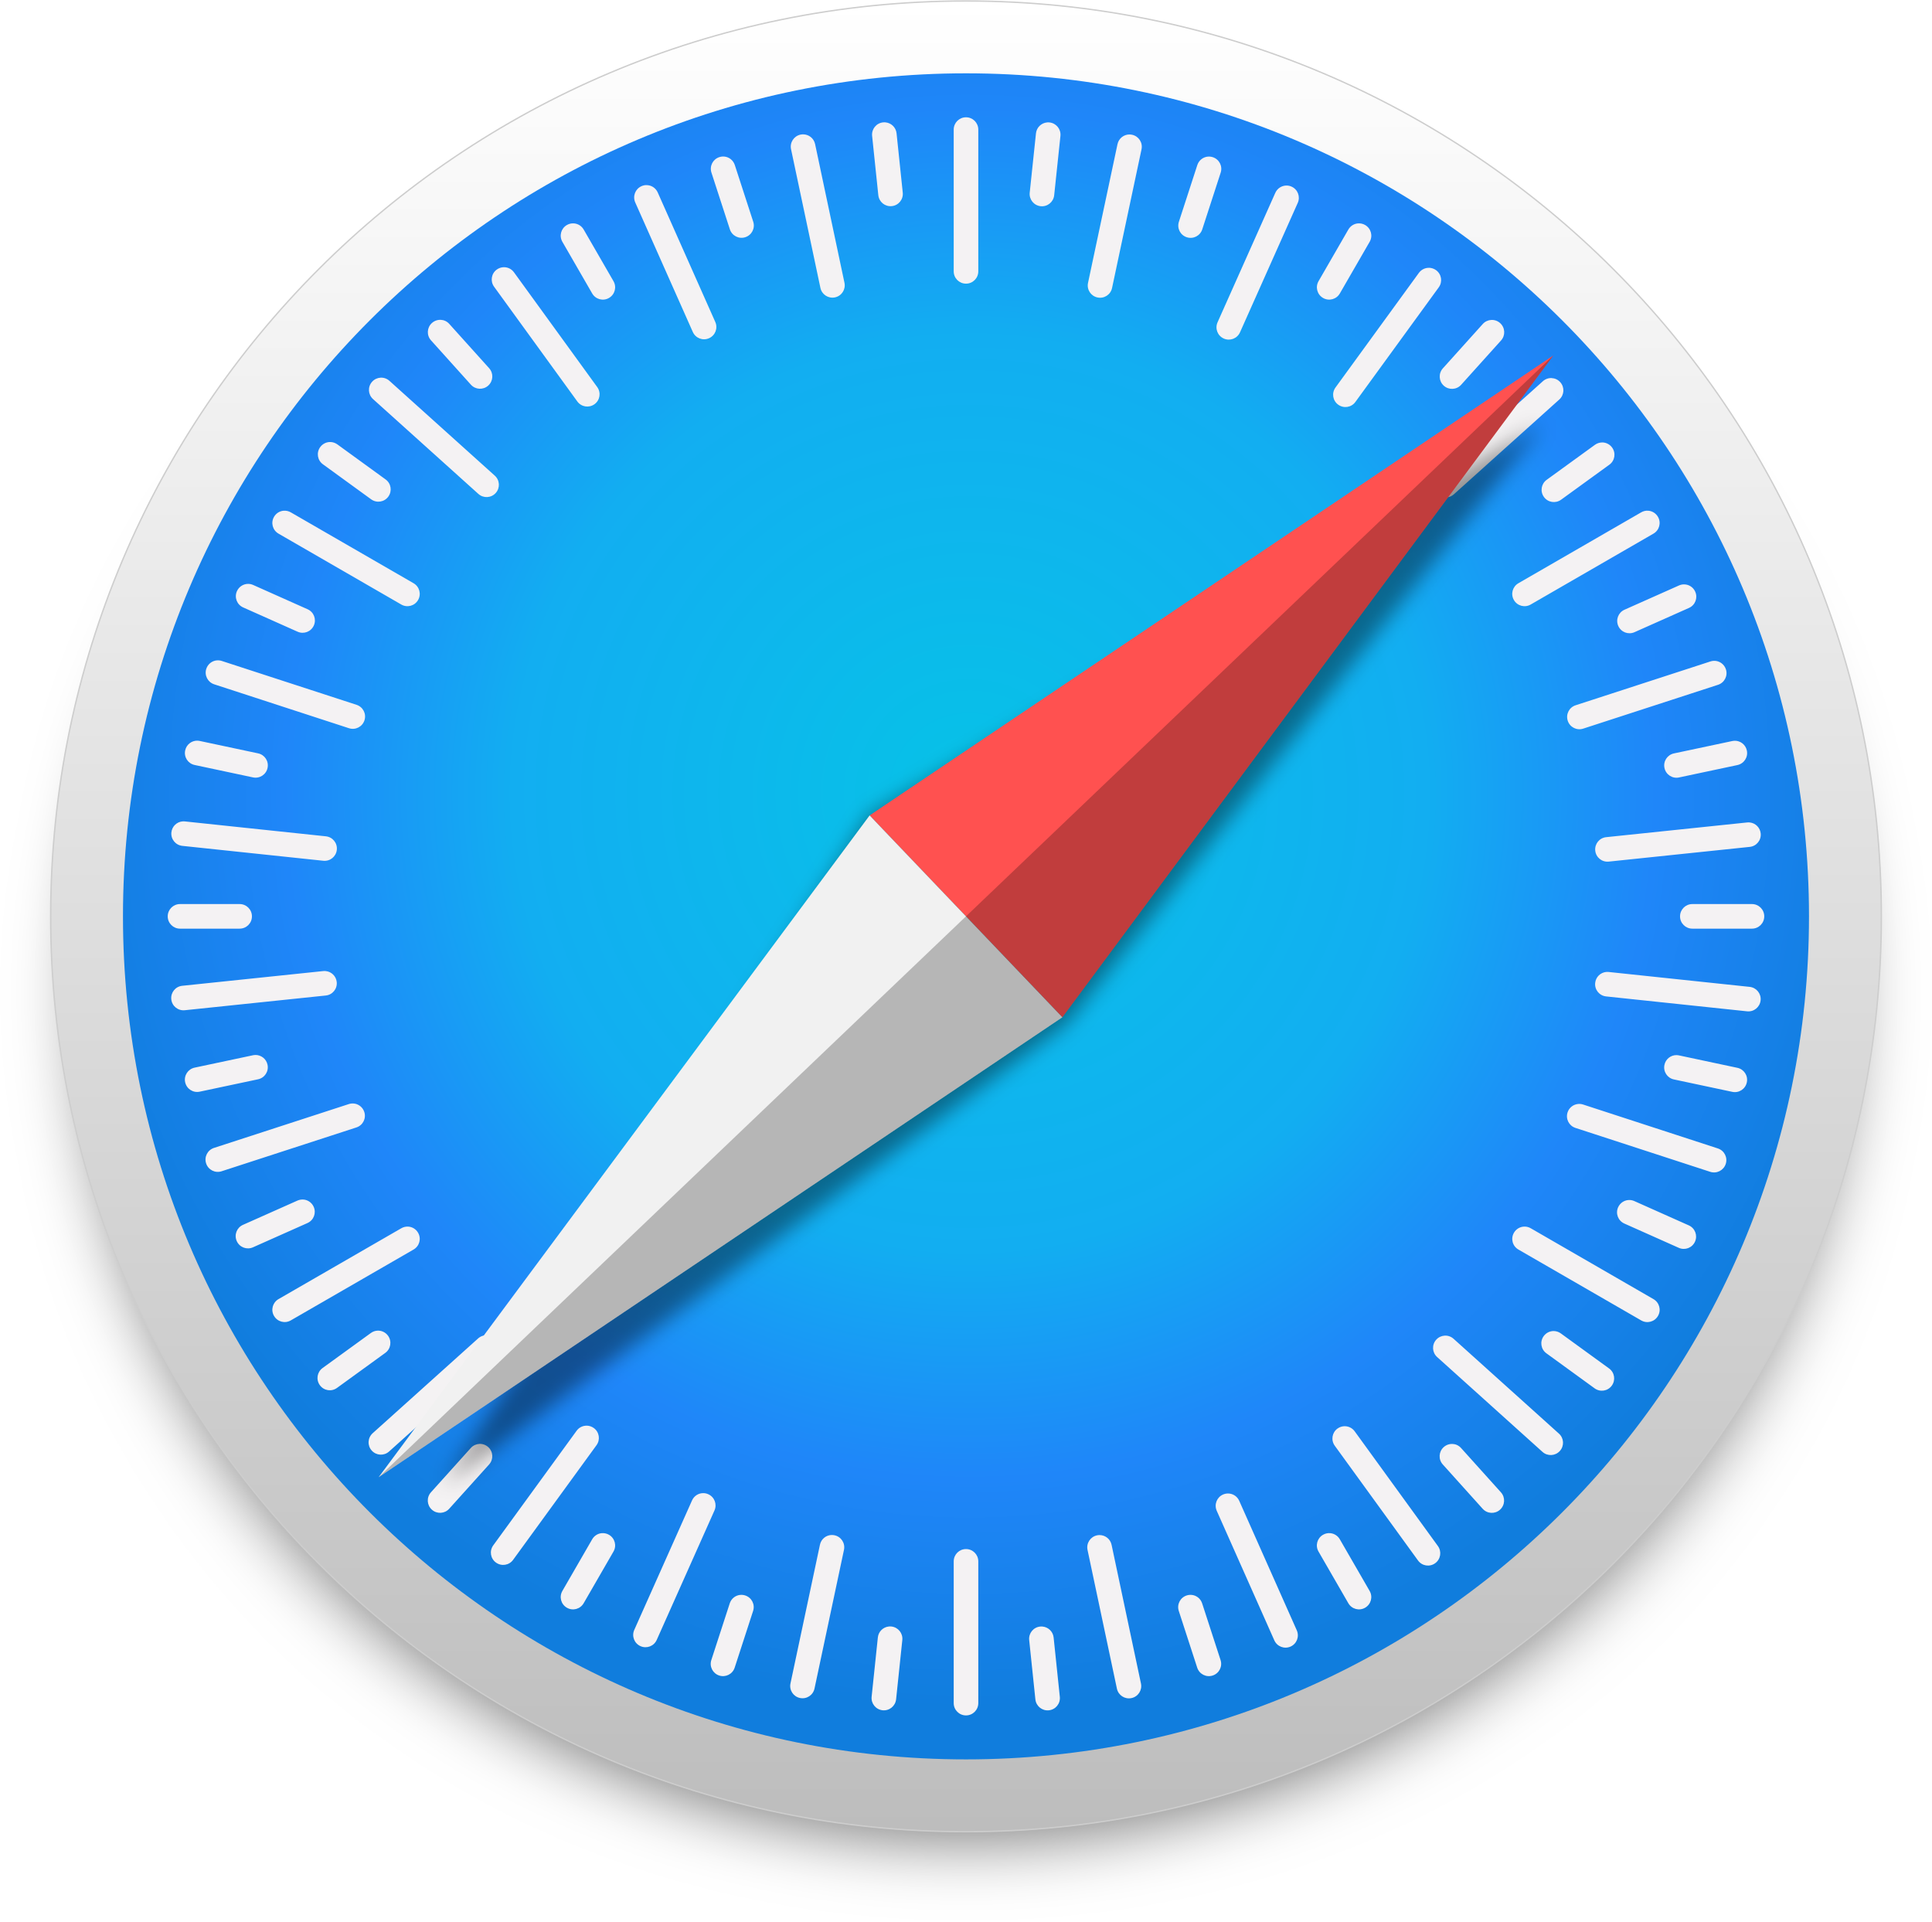
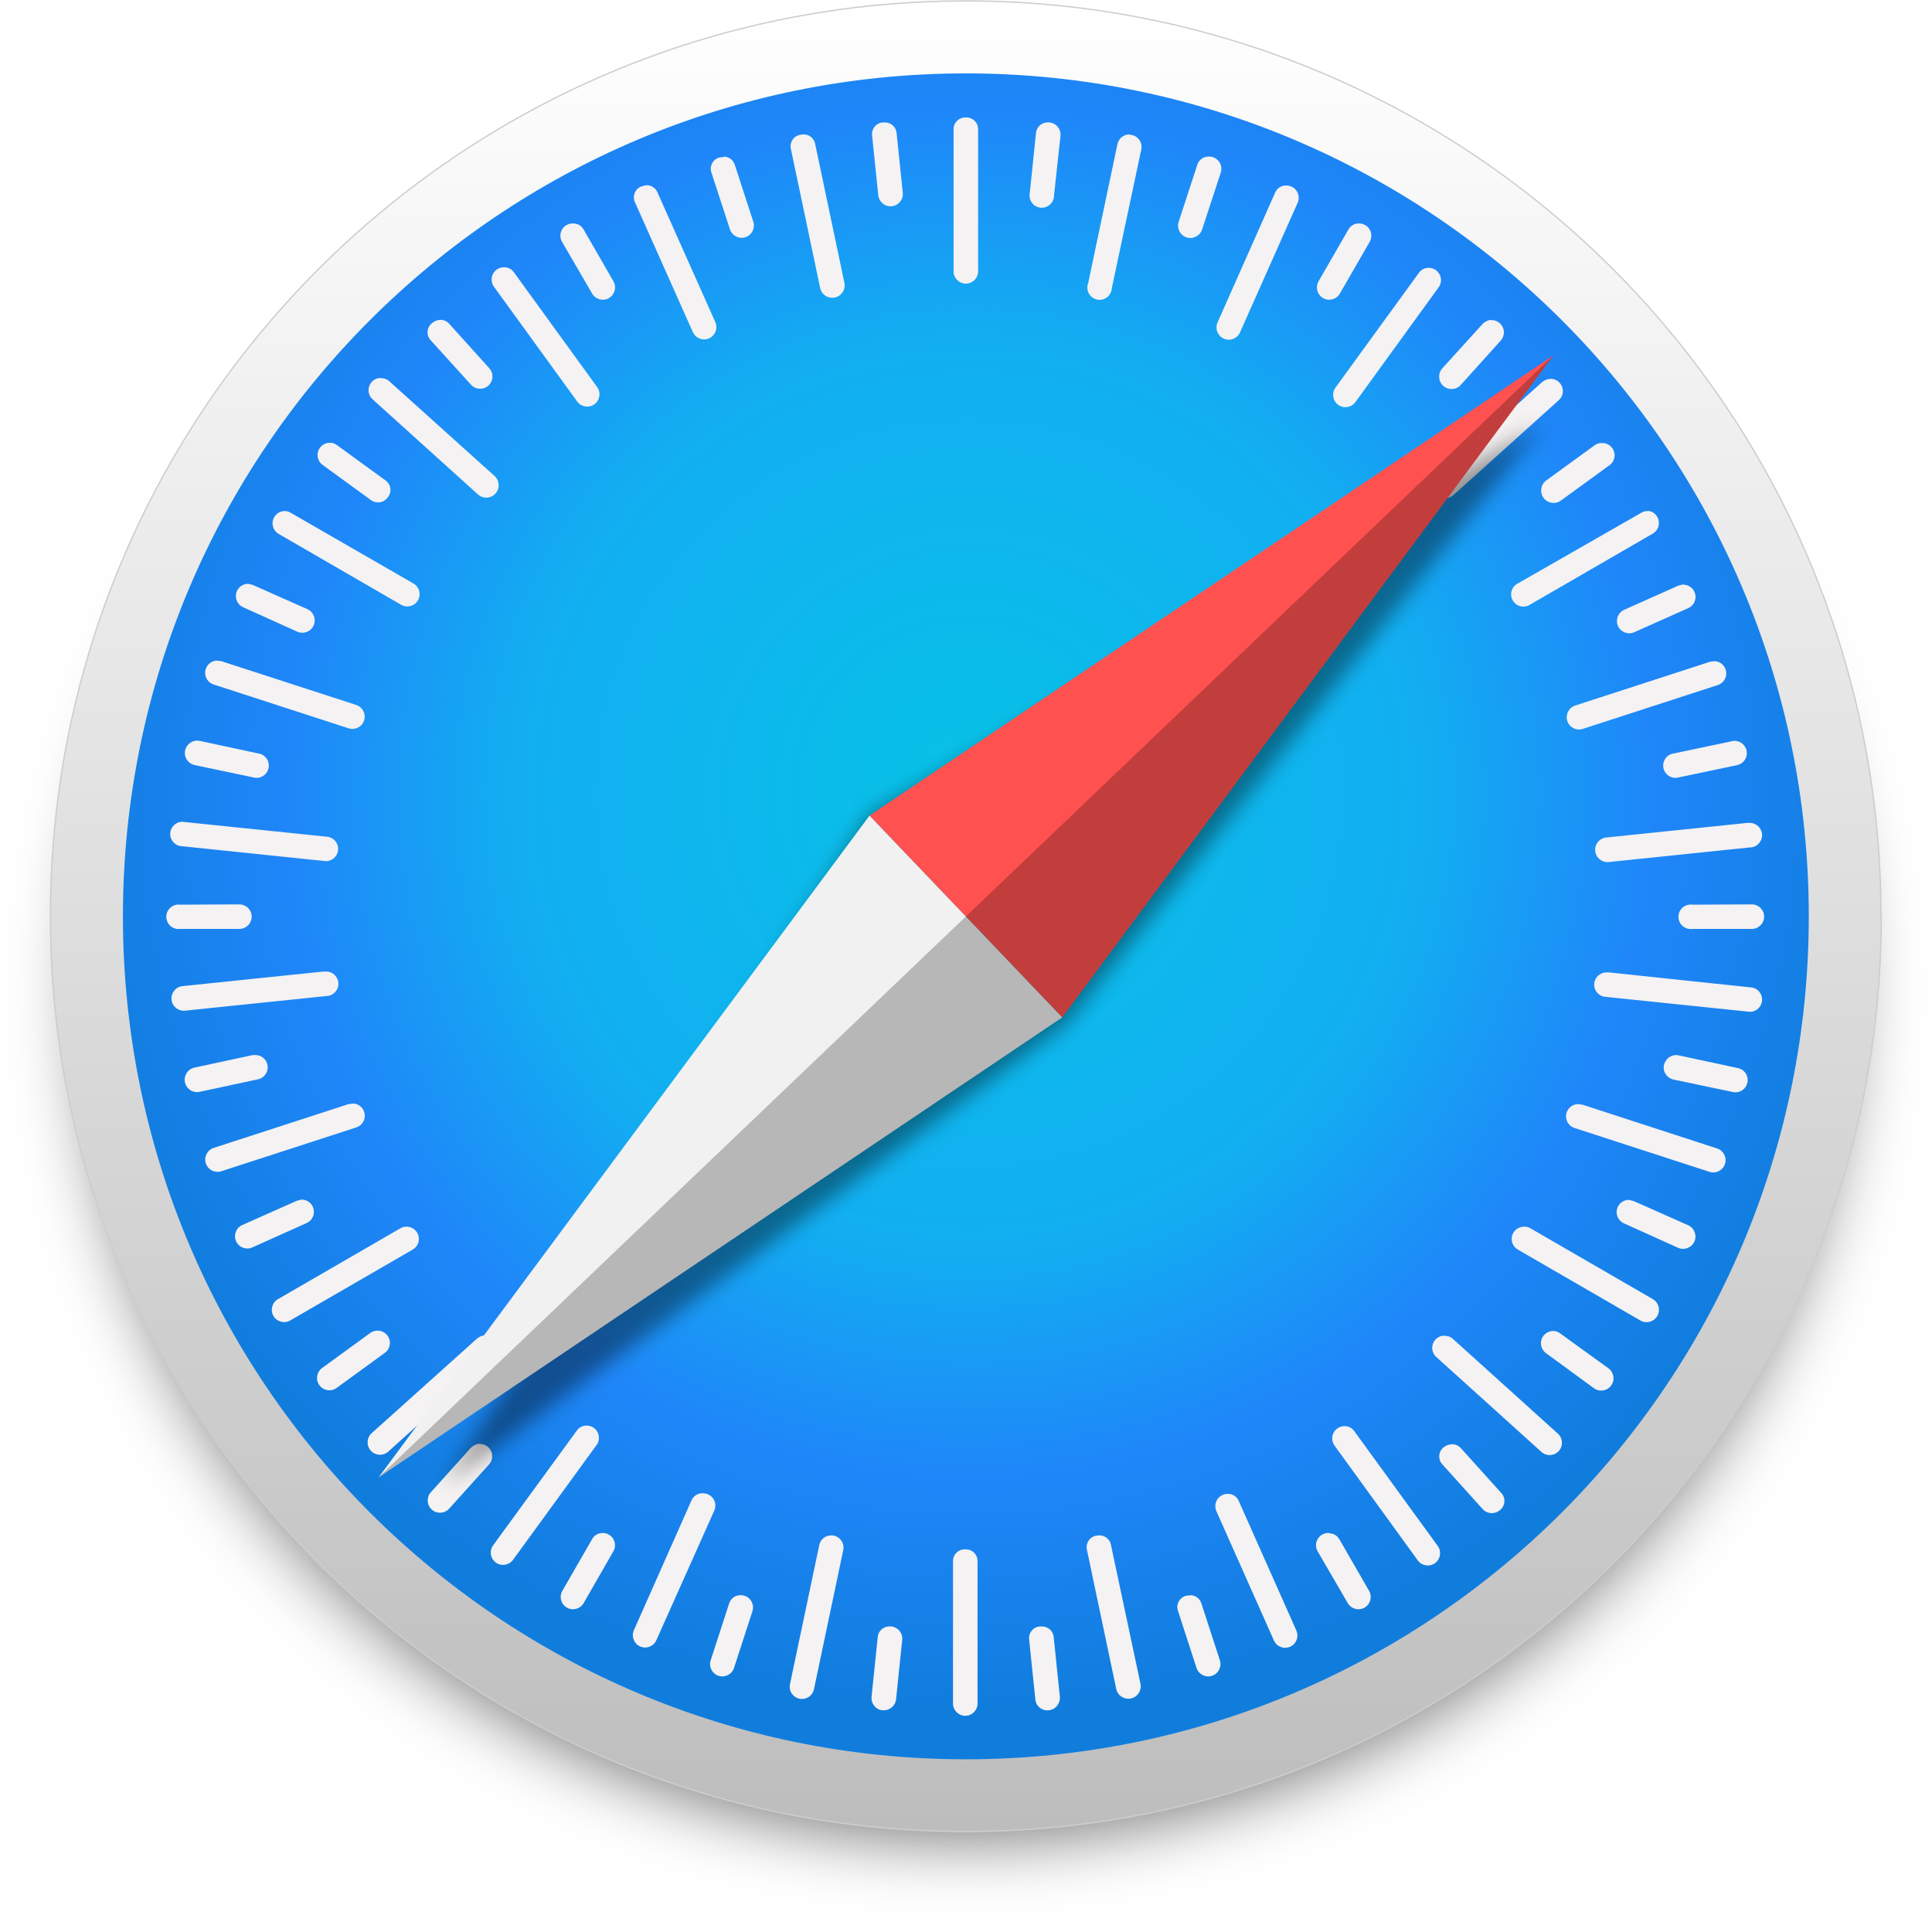
- <svg xmlns="http://www.w3.org/2000/svg" xmlns:xlink="http://www.w3.org/1999/xlink" width="66.166mm" height="65.804mm" viewBox="0 0 66.166 65.804">
+ <svg xmlns="http://www.w3.org/2000/svg" xmlns:xlink="http://www.w3.org/1999/xlink" width="250.08" height="248.71" viewBox="0 0 66.17 65.8">
  <defs>
    <linearGradient id="b">
      <stop offset="0" stop-color="#06c2e7" />
      <stop offset=".25" stop-color="#0db8ec" />
      <stop offset=".5" stop-color="#12aef1" />
      <stop offset=".75" stop-color="#1f86f9" />
      <stop offset="1" stop-color="#107ddd" />
    </linearGradient>
    <linearGradient id="a">
      <stop offset="0" stop-color="#bdbdbd" />
      <stop offset="1" stop-color="#fff" />
    </linearGradient>
-     <linearGradient xlink:href="#a" id="d" x1="412.975" x2="412.975" y1="237.608" y2="59.392" gradientTransform="translate(206.7902 159.7726) scale(.35154)" gradientUnits="userSpaceOnUse" />
-     <filter id="f" width="1.042" height="1.045" x="-.021" y="-.022" color-interpolation-filters="sRGB">
-       <feGaussianBlur stdDeviation=".958" />
+     <linearGradient xlink:href="#a" id="d" x1="412.98" x2="412.98" y1="237.61" y2="59.39" gradientTransform="translate(206.79 159.77)scale(.35154)" gradientUnits="userSpaceOnUse" />
+     <filter id="f" width="1.04" height="1.04" x="-.02" y="-.02" color-interpolation-filters="sRGB">
+       <feGaussianBlur stdDeviation=".96" />
    </filter>
-     <filter id="c" width="1.096" height="1.096" x="-.048" y="-.048" color-interpolation-filters="sRGB">
-       <feGaussianBlur stdDeviation="3.564" />
+     <filter id="c" width="1.1" height="1.1" x="-.05" y="-.05" color-interpolation-filters="sRGB">
+       <feGaussianBlur stdDeviation="3.56" />
    </filter>
-     <radialGradient xlink:href="#b" id="e" cx="413.061" cy="136.818" r="82.125" fx="413.061" fy="136.818" gradientTransform="translate(194.5447 155.5804) scale(.38143)" gradientUnits="userSpaceOnUse" />
+     <radialGradient xlink:href="#b" id="e" cx="413.06" cy="136.82" r="82.13" fx="413.06" fy="136.82" gradientTransform="translate(194.54 155.58)scale(.38143)" gradientUnits="userSpaceOnUse" />
  </defs>
-   <path d="M502.083 148.5a89.108 89.108 0 0 1-89.108 89.108A89.108 89.108 0 0 1 323.867 148.5 89.108 89.108 0 0 1 412.975 59.392 89.108 89.108 0 0 1 502.083 148.5Z" filter="url(#c)" opacity=".53" paint-order="markers stroke fill" transform="matrix(.33865 0 0 .3261 -106.7696 -14.47833)" />
-   <path fill="url(#d)" stroke="#cdcdcd" stroke-linecap="round" stroke-linejoin="round" stroke-width=".093" d="M383.294 211.977a31.325 31.325 0 0 1-31.325 31.325 31.325 31.325 0 0 1-31.325-31.325 31.325 31.325 0 0 1 31.325-31.325 31.325 31.325 0 0 1 31.325 31.325z" paint-order="markers stroke fill" transform="translate(-318.8856 -180.595)" />
-   <path fill="url(#e)" d="M380.839 211.977a28.871 28.871 0 0 1-28.871 28.871 28.871 28.871 0 0 1-28.871-28.871 28.871 28.871 0 0 1 28.871-28.871 28.871 28.871 0 0 1 28.871 28.871z" paint-order="markers stroke fill" transform="translate(-318.8856 -180.595)" />
-   <path fill="#f4f2f3" d="M33.083 4.017c-.233 0-.421.188-.421.421V9.293c0 .233.188.421.421.421.233 0 .421-.188.421-.421V4.438c0-.233-.188-.421-.421-.421zm-2.754.174c-.028-.003-.057-.003-.086 0-.232.024-.399.23-.375.462l.212 2.031c.024.232.23.399.462.375.232-.024.399-.23.375-.462l-.212-2.031c-.021-.203-.182-.356-.377-.375zm5.527.002c-.195.019-.356.172-.377.375l-.214 2.031c-.024.232.143.438.375.463.232.024.438-.143.463-.375l.214-2.031c.024-.232-.143-.438-.375-.463-.029-.003-.058-.003-.085-.001zm-8.355.408c-.028 0-.057.003-.085.009-.228.048-.373.271-.325.499l1.006 4.75c.048.228.271.373.499.325.228-.048.373-.271.325-.499l-1.006-4.75c-.042-.2-.218-.335-.414-.334zm11.184.004c-.196-.002-.372.134-.414.334l-1.009 4.749c-.049.228.096.451.324.499.228.049.451-.096.499-.324l1.009-4.749c.049-.228-.096-.451-.324-.499-.029-.006-.057-.009-.085-.009zM24.801 5.362c-.054-.005-.111.001-.166.019-.222.072-.342.308-.27.53l.631 1.942c.072.222.309.342.53.27.222-.072.342-.309.27-.53l-.631-1.942c-.054-.166-.201-.276-.364-.29zm16.568.001c-.163.014-.31.123-.364.29l-.631 1.942c-.072.222.048.458.27.53.222.072.458-.048.53-.27l.631-1.942c.072-.222-.048-.458-.27-.53-.055-.018-.112-.024-.166-.019zm-19.237.976c-.055.001-.11.013-.163.037-.213.095-.308.342-.214.556l1.972 4.437c.095.213.342.308.556.214.213-.095.309-.342.214-.556l-1.972-4.437c-.071-.16-.228-.254-.392-.25zm21.937.015c-.164-.003-.321.09-.393.25l-1.978 4.434c-.095.213-0.0.461.213.556.213.095.461 0.0.556-.213L44.445 6.947c.095-.213 0-.461-.213-.556-.053-.024-.109-.036-.163-.037zM19.654 7.65c-.081-.006-.164.012-.24.056-.202.117-.271.373-.154.575l1.021 1.769c.117.202.373.271.575.154.202-.117.271-.373.154-.575L19.989 7.86c-.073-.126-.2-.2-.335-.21zm26.859 0c-.135.009-.262.084-.335.21l-1.021 1.769c-.117.202-.048.458.154.575.202.117.458.048.575-.154l1.021-1.769c.117-.202.048-.458-.154-.575-.076-.044-.159-.061-.24-.056zM17.247 9.151c-.081.003-.162.029-.233.08-.189.137-.23.399-.093.588l2.851 3.93c.137.189.399.23.588.094.189-.137.23-.399.093-.588l-2.851-3.93c-.086-.118-.22-.178-.355-.174zm31.701.021c-.135-.005-.269.056-.355.173l-2.856 3.926c-.137.189-.096.451.093.588.189.137.451.096.588-.093l2.856-3.926c.137-.189.096-.451-.093-.588-.071-.051-.152-.078-.233-.081zm-33.852 1.782c-.107-.006-.217.03-.304.108-.173.156-.187.421-.031.594l1.366 1.518c.156.173.421.187.594.031.173-.156.187-.421.031-.595l-1.366-1.518c-.078-.087-.183-.134-.291-.139zm35.976.003c-.107.006-.213.052-.291.139l-1.366 1.518c-.156.173-.142.439.031.595.173.156.438.142.594-.031l1.367-1.518c.156-.173.142-.439-.031-.595-.087-.078-.196-.114-.304-.108zm-38.037 1.977c-.107.006-.213.052-.291.139-.156.173-.142.438.031.594l3.608 3.248c.173.156.438.142.594-.031.156-.173.142-.438-.031-.594l-3.609-3.248c-.087-.078-.196-.114-.304-.108zm40.108.014c-.107-.006-.217.03-.304.108l-3.611 3.246c-.173.156-.188.421-.032.594.156.173.421.188.595.032l3.611-3.246c.173-.156.188-.421.032-.594-.078-.087-.183-.134-.291-.139zm-41.822 2.19c-.135-.005-.269.056-.355.174-.137.189-.096.451.093.588l1.652 1.2c.189.137.451.096.588-.093.137-.189.096-.451-.093-.588l-1.652-1.2c-.071-.051-.152-.078-.233-.081zm43.535.015c-.081.003-.162.029-.233.08l-1.653 1.199c-.189.137-.231.399-.094.588.137.189.399.23.588.093l1.653-1.199c.189-.137.23-.399.093-.588-.086-.118-.22-.178-.355-.174zM9.719 17.49c-.135.009-.262.084-.335.21-.117.202-.048.458.154.575l4.205 2.428c.202.117.458.048.575-.154.117-.202.048-.458-.154-.575l-4.205-2.428c-.076-.044-.159-.061-.24-.056zm46.727 0c-.081-.006-.164.012-.24.056l-4.205 2.428c-.202.117-.271.373-.154.575.117.202.373.271.575.154l4.205-2.428c.202-.117.271-.373.154-.575-.073-.126-.2-.2-.335-.21zm-47.939 2.506c-.164-.004-.321.09-.393.25-.095.213-0.0.461.213.556l1.865.832c.213.095.461 0.0.556-.213.095-.213-0-.461-.213-.556l-1.865-.832c-.053-.024-.109-.036-.163-.037zm49.158.017c-.055.001-.11.013-.164.037l-1.866.831c-.213.095-.308.343-.213.556.095.213.343.308.556.213l1.866-.831c.213-.095.308-.343.213-.556-.071-.16-.228-.253-.392-.25zM7.429 22.615c-.163.014-.31.123-.364.289-.072.222.048.458.27.531l4.616 1.504c.222.072.458-.048.531-.27.072-.222-.048-.458-.27-.531L7.595 22.635c-.055-.018-.112-.024-.166-.019zm51.315.018c-.054-.005-.111.001-.166.019l-4.617 1.501c-.222.072-.342.309-.27.53.072.222.309.342.53.27l4.617-1.501c.222-.072.342-.309.27-.53-.054-.166-.201-.276-.364-.29zM6.756 25.365c-.196-.002-.372.134-.414.334-.049.228.096.451.324.499l1.998.425c.228.049.451-.096.499-.324.049-.228-.096-.451-.324-.499l-1.998-.425c-.029-.006-.057-.009-.085-.009zm52.655.004c-.028 0-.056.004-.085.009l-1.998.424c-.228.049-.373.271-.324.499.049.228.271.373.499.324l1.998-.424c.228-.049.373-.271.324-.499-.042-.2-.218-.335-.414-.334zM6.247 28.13c-.195.019-.356.172-.377.375-.025.232.142.438.374.463l4.828.51c.232.025.438-.142.463-.374.025-.232-.142-.438-.374-.463l-4.828-.51c-.029-.003-.058-.003-.085-0zm53.676.036c-.028-.003-.057-.003-.086 0l-4.829.504c-.232.024-.399.23-.375.462.024.232.23.399.462.375l4.829-.504c.232-.024.399-.23.375-.462-.021-.203-.182-.356-.377-.375zM6.165 30.961c-.233 0-.421.188-.421.421 0 .233.188.421.421.421h2.042c.233 0 .421-.188.421-.421 0-.233-.188-.421-.421-.421zm51.793 0c-.233 0-.421.188-.421.421 0.0.233.188.421.421.421h2.042c.233 0 .421-.188.421-.421 0-.233-.188-.421-.421-.421zM11.155 33.256c-.028-.003-.056-.003-.085 0l-4.829.504c-.232.024-.399.23-.375.462.024.232.23.399.462.375l4.829-.504c.232-.024.399-.23.375-.462-.021-.203-.182-.356-.377-.375zm43.853.03c-.195.019-.356.172-.377.375-.025.232.142.438.374.463l4.828.51c.232.025.438-.143.463-.374.025-.232-.143-.438-.374-.463l-4.828-.51c-.029-.003-.058-.003-.086-0zm-46.26 2.844c-.028 0-.057.003-.085.009l-1.998.424c-.228.049-.373.271-.324.499.049.228.271.373.499.324l1.998-.424c.228-.049.373-.271.324-.499-.042-.2-.218-.335-.414-.334zm48.669.004c-.196-.002-.372.134-.414.334-.049.228.096.451.324.499l1.998.425c.228.049.451-.096.499-.324.049-.228-.096-.451-.324-.499l-1.998-.425c-.029-.006-.057-.009-.085-.009zm-45.305 1.658c-.054-.005-.111.001-.166.019L7.329 39.312c-.222.072-.342.309-.27.53.072.222.309.342.53.27l4.617-1.501c.222-.072.342-.309.27-.53-.054-.166-.201-.276-.364-.29zm41.937.015c-.163.014-.31.123-.364.289-.072.222.048.458.27.531l4.616 1.504c.222.072.458-.048.531-.27.072-.222-.048-.458-.27-.531l-4.616-1.504c-.055-.018-.112-.024-.166-.019zm-43.699 3.273c-.055.001-.11.013-.163.036l-1.866.831c-.213.095-.308.343-.213.556.095.213.343.308.556.213l1.866-.831c.213-.095.308-.343.213-.556-.071-.16-.228-.253-.392-.25zm45.459.016c-.164-.004-.321.09-.393.25-.095.213-0.0.461.213.556l1.865.832c.213.095.461 0.0.556-.213.095-.213 0-.461-.213-.556l-1.865-.832c-.053-.024-.109-.036-.163-.037zm-41.826.912c-.081-.006-.164.012-.24.056L9.538 44.49c-.202.117-.271.373-.154.575.117.202.373.271.575.154l4.205-2.427c.202-.117.271-.373.154-.575-.073-.126-.2-.2-.335-.21zm38.2 0c-.135.009-.262.084-.335.21-.117.202-.048.459.154.575l4.205 2.427c.202.117.459.048.575-.154.117-.202.048-.458-.154-.575l-4.205-2.428c-.076-.044-.159-.061-.24-.056zm-39.249 3.562c-.081.003-.162.029-.233.081l-1.653 1.199c-.189.137-.231.399-.094.588.137.189.399.231.588.093l1.653-1.199c.189-.137.231-.399.094-.588-.086-.118-.22-.179-.355-.174zm40.288.014c-.135-.005-.269.056-.355.174-.137.189-.096.451.093.588l1.652 1.2c.189.137.451.096.588-.093.137-.189.096-.451-.093-.588l-1.652-1.2c-.071-.051-.152-.078-.233-.081zm-36.544.145c-.107-.006-.217.03-.304.108l-3.611 3.246c-.173.156-.188.421-.032.594.156.173.421.188.594.032l3.611-3.246c.173-.156.188-.421.032-.594-.078-.087-.183-.134-.291-.139zm32.8.012c-.107.006-.213.052-.291.139-.156.173-.142.438.031.594l3.608 3.248c.173.156.439.142.595-.031.156-.173.142-.438-.031-.594l-3.609-3.248c-.087-.078-.196-.114-.304-.108zm-29.375 3.084c-.135-.005-.27.055-.355.173l-2.856 3.926c-.137.189-.096.451.093.588.189.137.451.096.588-.093l2.856-3.926c.137-.189.096-.451-.093-.588-.071-.051-.152-.078-.233-.081zm25.936.018c-.081.003-.162.029-.233.08-.189.137-.23.399-.094.588l2.851 3.93c.137.189.399.231.588.094.189-.137.23-.399.094-.588l-2.851-3.93c-.086-.118-.22-.178-.355-.174zm-29.623.606c-.107.006-.213.052-.291.139l-1.366 1.518c-.156.173-.142.439.031.595.173.156.438.142.594-.031l1.367-1.518c.156-.173.142-.439-.031-.595-.087-.078-.196-.114-.304-.108zm33.331.002c-.107-.006-.217.03-.304.108-.173.156-.187.421-.031.594l1.366 1.518c.156.173.421.187.594.031.173-.156.187-.421.031-.595l-1.366-1.518c-.078-.087-.183-.134-.291-.139zm-25.655 1.684c-.164-.004-.321.09-.392.25l-1.978 4.434c-.095.213-0.0.461.213.556.213.095.461 0.0.556-.213l1.978-4.434c.095-.213 0-.461-.213-.556-.053-.024-.109-.036-.163-.037zm17.956.012c-.055.001-.11.013-.164.036-.213.095-.308.342-.214.556l1.972 4.437c.095.213.343.308.556.214.213-.095.308-.342.214-.556l-1.972-4.437c-.071-.16-.228-.253-.392-.25zM20.616 52.505c-.135.009-.262.084-.335.21l-1.021 1.769c-.117.202-.048.458.154.575.202.117.458.048.575-.154l1.021-1.769c.117-.202.048-.458-.154-.575-.076-.044-.159-.061-.24-.056zm24.934 0c-.081-.006-.164.012-.24.056-.202.117-.271.373-.154.575l1.021 1.769c.117.202.373.271.575.154.202-.117.271-.373.154-.575l-1.021-1.769c-.073-.126-.2-.2-.335-.21zm-17.055.063c-.196-.002-.372.134-.414.334l-1.009 4.749c-.049.228.096.451.324.499.228.049.451-.096.499-.324l1.009-4.749c.049-.228-.096-.451-.324-.499-.029-.006-.057-.009-.085-.009zm9.16.003c-.028 0-.056.003-.085.009-.228.048-.373.271-.325.499l1.006 4.75c.048.228.271.373.499.325.228-.048.373-.271.325-.499l-1.006-4.75c-.042-.2-.218-.335-.414-.334zm-4.572.479c-.233 0-.421.188-.421.421v4.855c0 .233.188.421.421.421.233 0 .421-.188.421-.421v-4.855c0-.233-.188-.421-.421-.421zm-7.727 1.569c-.163.014-.31.123-.364.29l-.631 1.942c-.072.222.048.458.27.53.222.072.458-.049.53-.27l.631-1.942c.072-.222-.048-.458-.27-.53-.055-.018-.112-.024-.166-.019zm15.45.001c-.054-.005-.111.001-.166.019-.222.072-.342.309-.27.53l.631 1.942c.072.222.309.342.53.27.222-.072.342-.308.27-.53l-.631-1.942c-.054-.166-.201-.276-.364-.29zm-10.365 1.082c-.195.019-.356.172-.377.375l-.213 2.031c-.024.232.143.438.375.463.232.024.438-.143.463-.375l.213-2.031c.024-.232-.143-.438-.375-.463-.029-.003-.058-.003-.085-0zm5.267.002c-.028-.003-.057-.003-.086 0-.232.024-.399.23-.375.462l.212 2.031c.024.232.23.399.462.375.232-.024.399-.23.375-.462l-.212-2.031c-.021-.203-.182-.356-.377-.375z" paint-order="markers stroke fill" />
-   <path d="m469.096 100.607-65.51 38.061-41.42 65.207 60.594-44.881z" filter="url(#f)" opacity=".409" paint-order="markers stroke fill" transform="translate(-112.0954 -20.8224) scale(.35154)" />
-   <path fill="#ff5150" d="m36.383 34.838-6.601-6.913 23.416-15.752z" paint-order="markers stroke fill" />
-   <path fill="#f1f1f1" d="m36.383 34.838-6.601-6.913-16.815 22.665z" paint-order="markers stroke fill" />
-   <path d="m12.967 50.59 23.416-15.752 16.815-22.665z" opacity=".243" />
+   <path d="M502.08 148.5a89.1 89.1 0 0 1-89.1 89.1 89.1 89.1 0 0 1-89.11-89.1 89.1 89.1 0 0 1 89.1-89.1 89.1 89.1 0 0 1 89.11 89.1" filter="url(#c)" opacity=".53" paint-order="markers stroke fill" transform="matrix(.33865 0 0 .3261 -106.77 -14.48)" />
+   <path fill="url(#d)" stroke="#cdcdcd" stroke-linecap="round" stroke-linejoin="round" stroke-width=".09" d="M383.3 211.98a31.33 31.33 0 0 1-31.33 31.32 31.33 31.33 0 0 1-31.33-31.32 31.33 31.33 0 0 1 31.33-31.33 31.33 31.33 0 0 1 31.32 31.33" paint-order="markers stroke fill" transform="translate(-318.89 -180.6)" />
+   <path fill="url(#e)" d="M380.84 211.98a28.87 28.87 0 0 1-28.87 28.87 28.87 28.87 0 0 1-28.87-28.87 28.87 28.87 0 0 1 28.87-28.87 28.87 28.87 0 0 1 28.87 28.87" paint-order="markers stroke fill" transform="translate(-318.89 -180.6)" />
+   <path fill="#f4f2f3" d="M33.08 4.02a.4.4 0 0 0-.42.42v4.85a.42.42 0 1 0 .84 0V4.44a.4.4 0 0 0-.42-.42m-2.75.17h-.09a.4.4 0 0 0-.37.46l.21 2.03a.42.42 0 1 0 .84-.08l-.21-2.03a.4.4 0 0 0-.38-.38m5.53 0a.4.4 0 0 0-.38.38l-.21 2.03a.42.42 0 1 0 .83.09l.22-2.03a.42.42 0 0 0-.46-.47m-8.36.41-.08.01a.4.4 0 0 0-.33.5l1 4.75a.42.42 0 1 0 .83-.18l-1-4.75a.4.4 0 0 0-.42-.33m11.18 0c-.2 0-.37.14-.41.34l-1 4.75a.42.42 0 1 0 .81.17l1.01-4.75a.42.42 0 0 0-.4-.5m-13.88.76-.17.02a.4.4 0 0 0-.27.53L25 7.85a.42.42 0 1 0 .8-.26l-.63-1.94a.4.4 0 0 0-.37-.29m16.57 0a.4.4 0 0 0-.37.3l-.63 1.93a.42.42 0 1 0 .8.27l.64-1.95a.42.42 0 0 0-.44-.55m-19.24.98-.16.04a.4.4 0 0 0-.22.55l1.98 4.44a.42.42 0 1 0 .77-.34l-1.98-4.44a.4.4 0 0 0-.39-.25m21.94.01a.4.4 0 0 0-.4.25l-1.97 4.44a.42.42 0 1 0 .77.34l1.97-4.43a.42.42 0 0 0-.37-.6m-24.42 1.3a.42.42 0 0 0-.4.63l1.03 1.77a.42.42 0 1 0 .73-.42l-1.02-1.77a.4.4 0 0 0-.34-.21m26.86 0a.4.4 0 0 0-.33.21l-1.02 1.77a.42.42 0 1 0 .73.42l1.02-1.77a.42.42 0 0 0-.4-.63m-29.26 1.5a.42.42 0 0 0-.33.67l2.85 3.93a.42.42 0 1 0 .68-.5L17.6 9.32a.4.4 0 0 0-.35-.17m31.7.02a.4.4 0 0 0-.36.18l-2.85 3.92a.42.42 0 1 0 .68.5l2.85-3.93a.42.42 0 0 0-.32-.67M15.1 10.95q-.17 0-.3.11a.4.4 0 0 0-.04.6l1.37 1.51a.42.42 0 1 0 .63-.56l-1.37-1.52a.4.4 0 0 0-.3-.14m35.97 0q-.16.02-.29.15l-1.37 1.51a.42.42 0 1 0 .63.57l1.37-1.52a.42.42 0 0 0-.34-.7m-38.03 1.98a.42.42 0 0 0-.26.74l3.6 3.25a.42.42 0 1 0 .57-.63l-3.61-3.25a.4.4 0 0 0-.3-.1m40.1.02q-.16 0-.3.1l-3.61 3.25a.42.42 0 1 0 .56.63l3.61-3.25a.42.42 0 0 0-.26-.73m-41.82 2.19a.42.42 0 0 0-.26.76l1.65 1.2c.19.14.45.1.59-.1a.4.4 0 0 0-.1-.58l-1.65-1.2a.4.4 0 0 0-.23-.08m43.54.01a.4.4 0 0 0-.24.08l-1.65 1.2a.42.42 0 1 0 .5.69l1.65-1.2a.42.42 0 0 0-.26-.77M9.72 17.5a.42.42 0 0 0-.18.78l4.2 2.43a.42.42 0 1 0 .42-.73l-4.2-2.42a.4.4 0 0 0-.24-.06m46.73 0a.4.4 0 0 0-.24.06L52 19.97a.42.42 0 1 0 .41.73l4.2-2.43a.42.42 0 0 0-.17-.78M8.5 19.99a.42.42 0 0 0-.18.8l1.86.84a.42.42 0 1 0 .35-.77l-1.87-.83zm49.16.02-.17.04-1.86.83a.42.42 0 1 0 .34.77l1.86-.83a.42.42 0 0 0-.17-.8m-50.24 2.6a.42.42 0 0 0-.1.82l4.62 1.5a.42.42 0 1 0 .26-.8l-4.62-1.5zm51.31.02-.16.02-4.62 1.5a.42.42 0 1 0 .26.8l4.62-1.5a.42.42 0 0 0-.1-.82M6.76 25.36c-.2 0-.38.14-.42.34-.05.23.1.45.33.5l2 .42a.42.42 0 1 0 .17-.82l-2-.43zm52.65 0-.08.02-2 .42a.42.42 0 1 0 .17.82l2-.42a.42.42 0 0 0-.09-.83M6.25 28.14a.42.42 0 0 0 0 .84l4.82.5a.42.42 0 1 0 .1-.83l-4.84-.5zm53.67.04h-.08l-4.83.5a.42.42 0 1 0 .09.84l4.83-.5a.42.42 0 0 0 0-.84m-53.75 2.8a.42.42 0 1 0 0 .83H8.2a.42.42 0 1 0 0-.84zm51.79 0a.42.42 0 1 0 0 .83H60a.42.42 0 1 0 0-.84zm-46.8 2.29h-.09l-4.83.5a.42.42 0 1 0 .09.84l4.83-.5a.42.42 0 0 0 0-.84m43.85.03a.42.42 0 0 0 0 .84l4.82.5a.42.42 0 1 0 .1-.83l-4.84-.51zM8.75 36.13h-.09l-2 .43a.42.42 0 1 0 .18.83l2-.43a.42.42 0 0 0-.1-.83m48.67 0c-.2 0-.37.14-.42.34-.05.23.1.45.33.5l2 .42a.42.42 0 1 0 .17-.82l-2-.43zm-45.3 1.66-.17.02-4.62 1.5a.42.42 0 1 0 .26.8l4.62-1.5a.42.42 0 0 0-.1-.82m41.93.02a.42.42 0 0 0-.1.82l4.62 1.5a.42.42 0 1 0 .26-.8l-4.61-1.5zm-43.7 3.27-.16.04-1.87.83a.42.42 0 1 0 .34.77l1.87-.84a.42.42 0 0 0-.18-.8m45.46.01a.42.42 0 0 0-.18.8l1.86.84a.42.42 0 1 0 .35-.77l-1.87-.83zm-41.83.92a.4.4 0 0 0-.24.05l-4.2 2.43a.42.42 0 1 0 .42.73l4.2-2.43a.42.42 0 0 0-.18-.78m38.2 0a.42.42 0 0 0-.18.78l4.2 2.43a.42.42 0 1 0 .43-.73l-4.2-2.43a.4.4 0 0 0-.25-.05m-39.25 3.56a.4.4 0 0 0-.23.08l-1.65 1.2a.42.42 0 1 0 .5.68l1.65-1.2a.42.42 0 0 0-.27-.76m40.3.01a.42.42 0 0 0-.26.76l1.64 1.2a.42.42 0 1 0 .5-.68l-1.66-1.2a.4.4 0 0 0-.23-.08m-36.55.15q-.17 0-.3.1l-3.62 3.25a.42.42 0 1 0 .57.63l3.6-3.25a.42.42 0 0 0-.25-.73m32.8.01a.42.42 0 0 0-.26.73l3.6 3.25a.42.42 0 1 0 .57-.62l-3.6-3.25a.4.4 0 0 0-.31-.1M20.1 48.82a.4.4 0 0 0-.35.18l-2.86 3.92a.42.42 0 1 0 .68.5l2.86-3.93a.42.42 0 0 0-.33-.67m25.94.02a.42.42 0 0 0-.33.67l2.85 3.93a.42.42 0 1 0 .68-.5l-2.85-3.92a.4.4 0 0 0-.35-.18m-29.62.6q-.17.02-.3.15l-1.36 1.51a.42.42 0 1 0 .62.57l1.37-1.52a.42.42 0 0 0-.33-.7m33.33.01q-.17 0-.3.1a.4.4 0 0 0-.04.6l1.37 1.52c.15.17.42.19.6.03a.4.4 0 0 0 .02-.6l-1.36-1.51a.4.4 0 0 0-.3-.14m-25.66 1.68a.4.4 0 0 0-.4.25l-1.97 4.44a.42.42 0 1 0 .77.34l1.98-4.43a.42.42 0 0 0-.38-.6m17.96.02a.42.42 0 0 0-.38.59l1.97 4.43a.42.42 0 1 0 .77-.34l-1.97-4.43a.4.4 0 0 0-.4-.25M20.62 52.5a.4.4 0 0 0-.34.21l-1.02 1.77a.42.42 0 1 0 .73.42L21 53.14a.42.42 0 0 0-.4-.64m24.93 0a.42.42 0 0 0-.4.63l1.03 1.77a.42.42 0 1 0 .73-.42l-1.02-1.77a.4.4 0 0 0-.34-.2m-17.05.07c-.2 0-.38.13-.42.33l-1 4.75a.42.42 0 1 0 .82.18l1-4.75a.42.42 0 0 0-.4-.51m9.16 0-.09.01a.4.4 0 0 0-.32.5l1 4.75a.42.42 0 1 0 .83-.18l-1.01-4.75a.4.4 0 0 0-.41-.33m-4.58.48a.4.4 0 0 0-.42.42v4.86a.42.42 0 1 0 .84 0v-4.86a.4.4 0 0 0-.42-.42m-7.72 1.57a.4.4 0 0 0-.37.29l-.63 1.94a.42.42 0 1 0 .8.26l.63-1.94a.42.42 0 0 0-.43-.55m15.45 0-.17.02a.4.4 0 0 0-.27.53l.63 1.94a.42.42 0 1 0 .8-.26l-.63-1.94a.4.4 0 0 0-.36-.29M30.44 55.7a.4.4 0 0 0-.38.38l-.21 2.03c-.02.23.14.44.37.46.24.02.44-.14.47-.37l.21-2.04a.42.42 0 0 0-.46-.46m5.27 0h-.09a.4.4 0 0 0-.37.47l.21 2.03c.02.23.23.4.46.37.23-.02.4-.23.38-.46l-.21-2.03a.4.4 0 0 0-.38-.38" paint-order="markers stroke fill" />
+   <path d="m469.1 100.6-65.51 38.07-41.42 65.2 60.6-44.88z" filter="url(#f)" opacity=".41" paint-order="markers stroke fill" transform="translate(-112.1 -20.82)scale(.35154)" />
+   <path fill="#ff5150" d="m36.38 34.84-6.6-6.91L53.2 12.17z" paint-order="markers stroke fill" />
+   <path fill="#f1f1f1" d="m36.38 34.84-6.6-6.91-16.81 22.66z" paint-order="markers stroke fill" />
+   <path d="m12.97 50.59 23.41-15.75L53.2 12.17z" opacity=".24" />
</svg>
